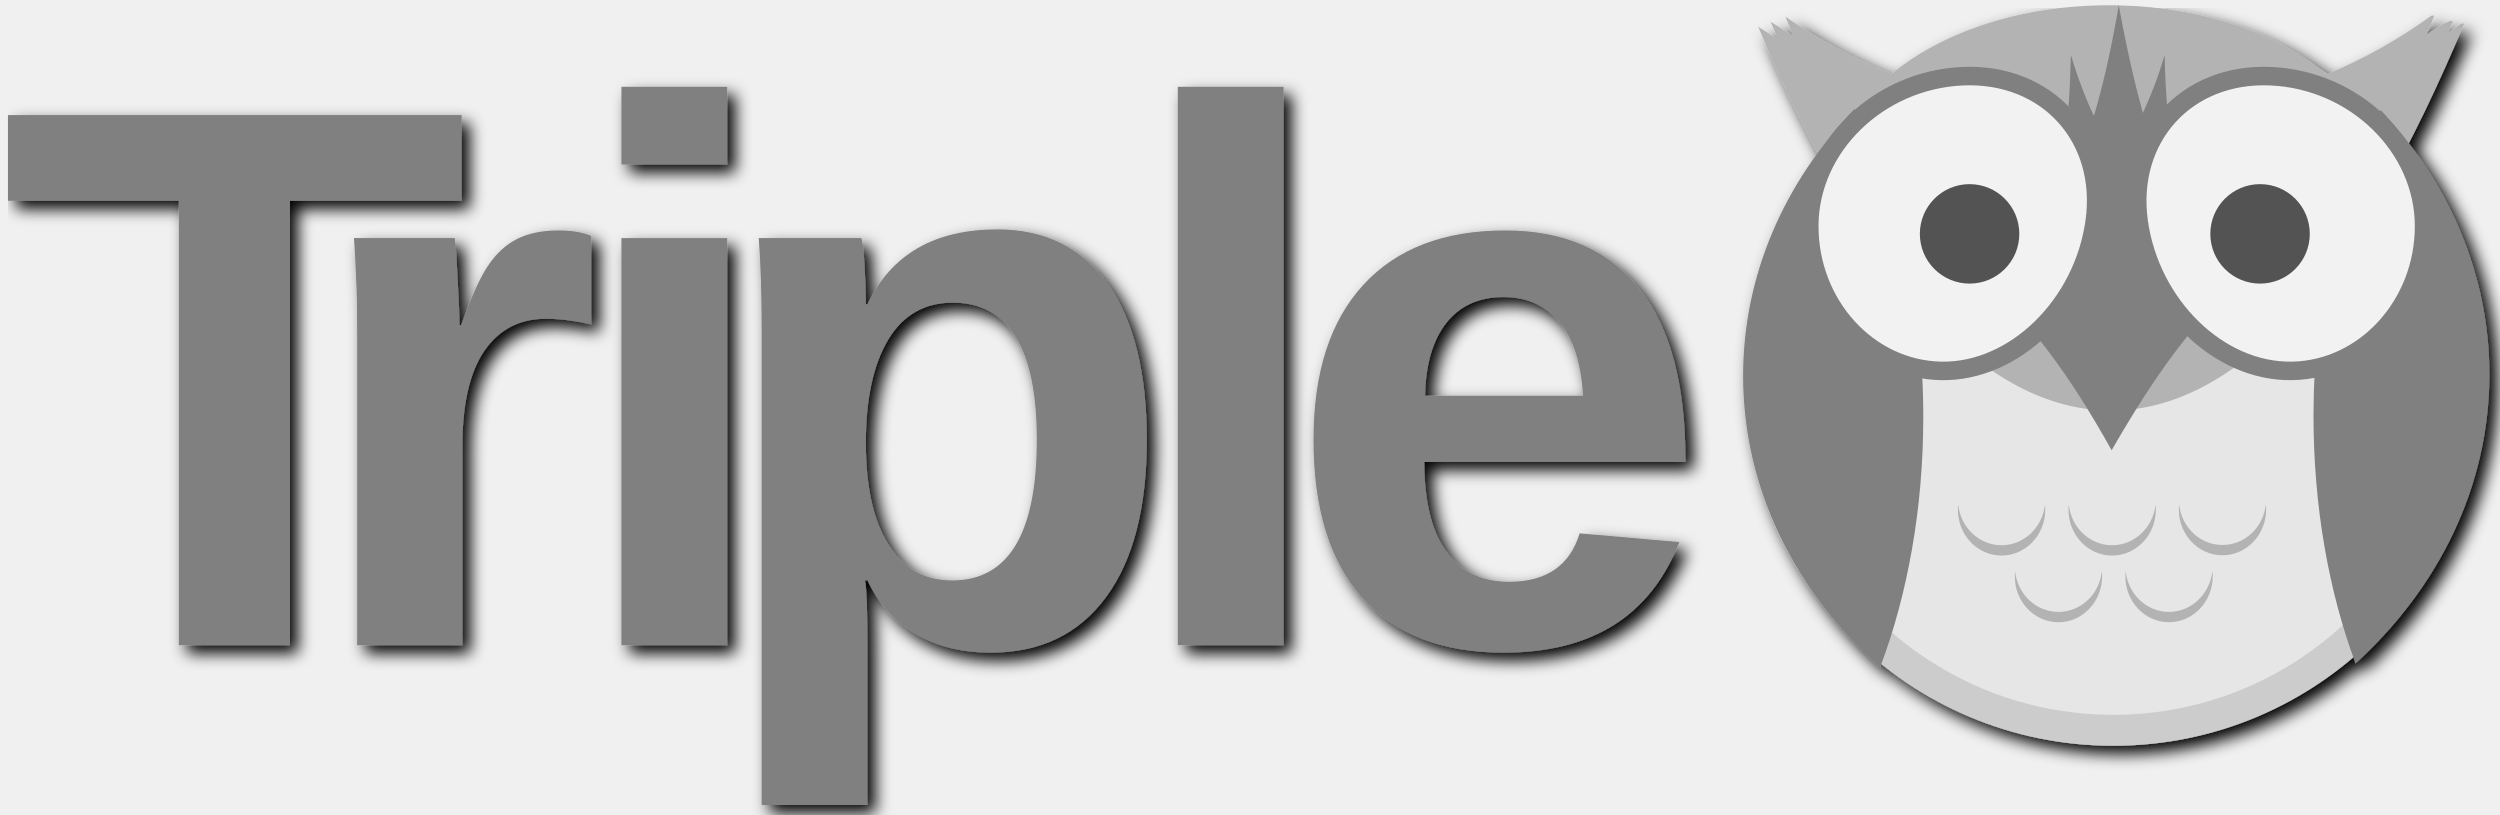
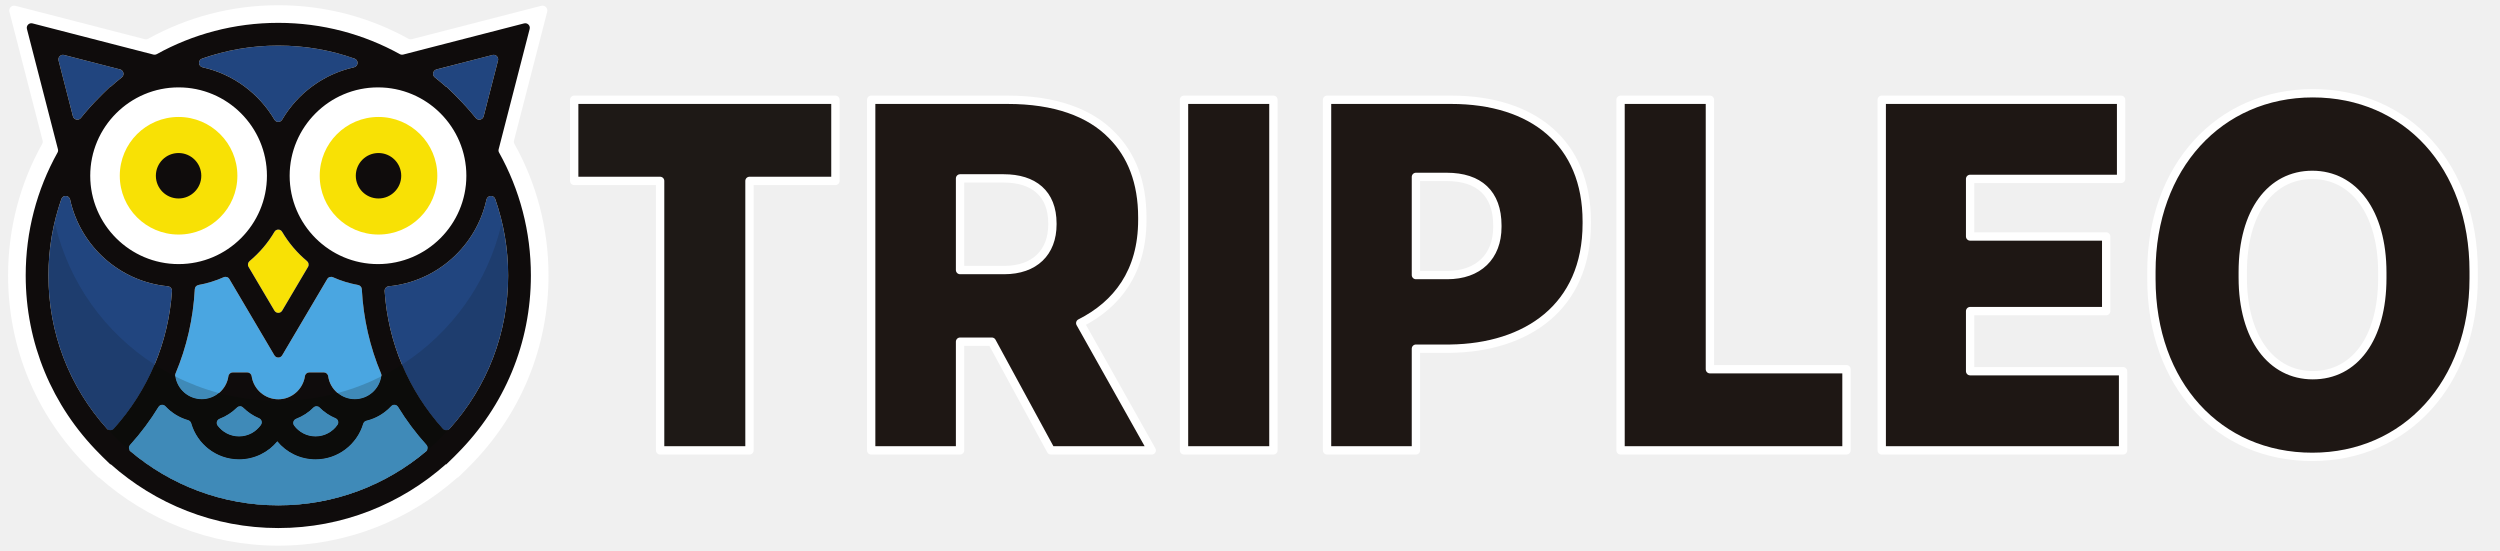
- <svg xmlns="http://www.w3.org/2000/svg" version="1.1" id="Layer_1" x="0px" y="0px" viewBox="0 0 945 308" style="enable-background:new 0 0 945 308;" xml:space="preserve">
-   <defs>
-     <style type="text/css">
- 			.filtered{
- 				filter: url(#filter);
- 			}
- 			.st0{fill:#E6E6E6;}
- 			.st1{fill:#CCCCCC;}
- 			.st2{fill:#B3B3B3;}
- 			.st3{fill:#808080;}
- 			.st4{fill:#F2F2F2;}
- 			.st5{fill:none;stroke:#808080;stroke-width:7;stroke-miterlimit:10;}
- 			.st6{fill:#535353;}
- 		</style>
-     <filter id="filter">
-       <feGaussianBlur in="SourceAlpha" result="blurOut" stdDeviation="3" />
-       <feOffset in="blurOut" result="dropBlur" dx="3" dy="3" />
-       <feComposite operator="over" in="SourceGraphic" in2="dropBlur" result="final" />
-     </filter>
+ <svg xmlns="http://www.w3.org/2000/svg" id="svg2" version="1.1" viewBox="0 0 636 140" height="175" width="795">
+   <defs id="defs4">
+     <clipPath id="clip1">
+       <path id="path7" d="m 0,0 129,0 0,128.52 -129,0 z m 0,0" />
+     </clipPath>
+     <clipPath id="clip2">
+       <path id="path10" d="m 406,97 6.359,0 0,10 L 406,107 Z m 0,0" />
+     </clipPath>
+     <clipPath id="clip1-3">
+       <path d="m 0,0 129,0 0,128.52 -129,0 z m 0,0" id="path7-6" />
+     </clipPath>
+     <clipPath id="clip2-7">
+       <path d="m 406,97 6.359,0 0,10 L 406,107 Z m 0,0" id="path10-5" />
+     </clipPath>
+     <clipPath id="clip1-3-9">
+       <path d="m 0,0 129,0 0,128.52 -129,0 z m 0,0" id="path7-6-3" />
+     </clipPath>
  </defs>
-   <g id="Owl" class="filtered">
-     <path class="st0" d="M798.8,276c-73.9,0-134-60.1-134-134S724.9,8,798.8,8s134,60.1,134,134S872.7,276,798.8,276z" />
-     <path class="st1" d="M798.8,13.8C869.5,13.8,927,71.3,927,142s-57.5,128.2-128.2,128.2S670.6,212.7,670.6,142   S728.1,13.8,798.8,13.8 M798.8,2.2C721.6,2.2,659,64.8,659,142s62.5,139.9,139.8,139.9s139.8-62.6,139.8-139.8S876,2.2,798.8,2.2   L798.8,2.2z" />
-     <path class="st2" d="M814.9,192.7c0-0.7,0-1.3-0.1-2c-0.9,8.6-7.9,15.4-16.4,15.4s-15.5-6.7-16.4-15.4c-0.1,0.7-0.1,1.3-0.1,2   c0,9.6,7.4,17.3,16.5,17.3S814.9,202.2,814.9,192.7z" />
-     <path class="st2" d="M773.1,192.7c0-0.7,0-1.3-0.1-2c-0.9,8.6-7.9,15.4-16.4,15.4s-15.5-6.7-16.4-15.4c-0.1,0.7-0.1,1.3-0.1,2   c0,9.6,7.4,17.3,16.5,17.3S773.1,202.2,773.1,192.7z" />
-     <path class="st2" d="M840.1,206c-8.5,0-15.5-6.7-16.4-15.4c-0.1,0.7-0.1,1.3-0.1,2c0,9.6,7.4,17.3,16.5,17.3s16.5-7.8,16.5-17.3   c0-0.7,0-1.3-0.1-2C855.6,199.3,848.6,206,840.1,206z" />
-     <path class="st2" d="M778.1,231.3c-8.5,0-15.5-6.7-16.4-15.4c-0.1,0.7-0.1,1.3-0.1,2c0,9.6,7.4,17.3,16.5,17.3s16.5-7.8,16.5-17.3   c0-0.7,0-1.3-0.1-2C793.6,224.6,786.6,231.3,778.1,231.3z" />
-     <path class="st2" d="M819.9,231.3c-8.5,0-15.5-6.7-16.4-15.4c-0.1,0.7-0.1,1.3-0.1,2c0,9.6,7.4,17.3,16.5,17.3s16.5-7.8,16.5-17.3   c0-0.7,0-1.3-0.1-2C835.3,224.6,828.3,231.3,819.9,231.3z" />
-     <path class="st2" d="M901,71.6c10.6-18.2,20.8-39.7,30.5-62.7h-1.1c-1.7,1-3.4,2.5-5.1,3.6c0.7-1.6,1.4-3.6,2-4.6h-1.1   c-3,1-6,3.4-9,5.2c1-2.3,1.9-4.2,2.9-7.2h-1c-12.4,9-25.7,16.4-39.6,22.2C860.4,12.1,830.6,2,797,2c-33.4,0-63,10.2-82.1,26   c-14.1-5.9-27.5-13.1-40-21.7c1,2.4,1.9,4.8,2.9,7.2c-2.9-1.7-5.7-3.5-8.5-5.3c0.9,2.2,1.9,4.4,2.8,6.6c-2.5-1.5-5-3.1-7.5-4.7   c9,21.7,18.4,41.1,28.2,58.3c0,0.4,0,0.8,0,1.2c0,21.3,15.3,40.3,39.2,52.7c21,21.5,43.2,32.9,66.1,32.9   c23.7,0,46.5-12.5,68.1-35.4C886.7,107.9,900,90.7,901,71.6z" />
-     <path class="st3" d="M809.5,100.9v-40h5.9c0,0,0-0.3-0.1-0.6l6.4,0.9c0,0-0.2-1-0.1-1.7c-1.9-9.9-2.9-21.4-3.4-38.8v0.1   c-2.4,8.5-5.3,15.6-8.2,21.9c-3.1-11.3-6-23.7-9.1-40.7l0,0c-3.1,18-6.1,30.6-9.4,41.8c-3.1-6.5-6-14-8.7-23l0,0   c-0.5,17.4-1.3,28.9-3.4,38.9c0.1,0.7-0.1,1.9-0.1,1.9l7-1.1c0,0.4,0,0.7-0.1,0.7h2.8v40h-41.3c0.2,3,0.5,2.6,0.7,3.8   c18.9,16.3,33.6,36.2,49.8,65.2l0,0c16.1-28,30.8-48.6,49.4-64.9c0.2-1.3,0.6-1.1,0.8-4.1h-39L809.5,100.9L809.5,100.9z" />
-     <path class="st3" d="M658.9,142.1c0,42.8,19.7,81.6,51.8,110.1c10.3-27.3,16.3-59.8,16.3-94.6c0-44.6-9.8-85.3-26-116.4   C674.7,68.7,658.9,103.8,658.9,142.1z" />
-     <path class="st3" d="M899.9,41.6c-15.8,31-25.4,71.3-25.4,115.5c0,34.4,5.8,66.6,15.9,93.7c31.3-28.5,50.6-66.9,50.6-109.3   C941,103.7,925.6,68.9,899.9,41.6z" />
-     <path class="st4" d="M740.9,30.8c-31.9,1.4-57.9,26.7-58,56.5c-0.1,29.8,22.2,54.4,49.9,54.9c27.6,0.5,53.6-24.7,58-56.5   C795.2,54,772.9,29.4,740.9,30.8z" />
-     <path class="st4" d="M857.3,30.8c-31.9-1.4-54.2,23.2-49.9,54.9c4.4,31.7,30.3,57,58,56.5c27.6-0.5,50-25.1,49.9-54.9   C915.2,57.5,889.2,32.2,857.3,30.8z" />
-     <path class="st5" d="M741.9,28.8c-31.9,1.4-57.9,26.7-58,56.5c-0.1,29.8,22.2,54.4,49.9,54.9c27.6,0.5,53.6-24.7,58-56.5   C796.2,52,773.9,27.4,741.9,28.8z" />
-     <path class="st5" d="M858.3,28.8c-31.9-1.4-54.2,23.2-49.9,54.9c4.4,31.7,30.3,57,58,56.5c27.6-0.5,50-25.1,49.9-54.9   C916.2,55.5,890.2,30.2,858.3,28.8z" />
-     <circle class="st6" cx="744.5" cy="88.4" r="18.8" />
-     <circle class="st6" cx="854.3" cy="88.4" r="18.8" />
-     <path class="st3" d="M109.6,75.9v168h-42v-168H3V43.5h171.5v32.4H109.6z" />
-     <path class="st3" d="M135,243.9V126.1c0-8.4-0.1-15.5-0.4-21.1c-0.2-5.6-0.5-10.6-0.8-15h38.1c0.3,1.7,0.7,6.9,1.1,15.6   c0.5,8.7,0.7,14.4,0.7,17.3h0.6c3.9-10.8,7.3-18.4,10.4-22.8c3-4.4,6.6-7.7,10.8-9.8s9.4-3.2,15.6-3.2c5.1,0,9.2,0.7,12.4,2.1v33.4   c-6.4-1.4-12.1-2.1-17.1-2.1c-10,0-17.7,4-23.3,12.1c-5.5,8.1-8.3,20-8.3,35.8v75.5H135z" />
-     <path class="st3" d="M234.9,62.2V32.8h40v29.4H234.9z M234.9,243.9V90h40v153.9H234.9z" />
-     <path class="st3" d="M433.5,166.2c0,25.7-5.1,45.5-15.4,59.5s-24.8,21-43.6,21c-10.8,0-20.2-2.3-28.2-7s-14.2-11.4-18.4-20.3H327   c0.6,2.8,0.9,11.5,0.9,25.9v59h-40V125.4c0-14.5-0.4-26.3-1.1-35.4h38.8c0.5,1.7,0.9,5.1,1.2,10.1c0.3,5,0.5,10,0.5,14.9h0.6   c9-18.9,25.4-28.3,49.2-28.3c17.9,0,31.8,6.9,41.7,20.7C428.6,121.2,433.5,140.8,433.5,166.2z M391.9,166.2   c0-34.5-10.6-51.8-31.7-51.8c-10.6,0-18.8,4.6-24.4,13.9c-5.6,9.3-8.5,22.3-8.5,39c0,16.6,2.8,29.4,8.5,38.5   c5.6,9.1,13.7,13.6,24.1,13.6C381.2,219.4,391.9,201.7,391.9,166.2z" />
-     <path class="st3" d="M445.2,243.9V32.8h40v211.1H445.2z" />
-     <path class="st3" d="M568.4,246.7c-23.1,0-40.9-6.8-53.3-20.6c-12.4-13.7-18.6-33.7-18.6-59.9c0-25.4,6.3-44.9,18.9-58.6   C528,93.9,545.9,87.1,569,87.1c22.1,0,39,7.3,50.6,22c11.7,14.6,17.5,36.1,17.5,64.4v1.1h-98.7c0,15,2.8,26.3,8.3,33.9   s13.4,11.4,23.7,11.4c14.1,0,23-6.1,26.7-18.3l37.7,3.3C623.9,232.8,601.8,246.7,568.4,246.7z M568.4,112.3   c-9.4,0-16.6,3.3-21.7,9.8c-5.1,6.5-7.8,15.7-8,27.5h59.7c-0.8-12.4-3.7-21.7-9-27.9C584.2,115.4,577.2,112.3,568.4,112.3z" />
+   <g id="g37-0-1" clip-path="url(#clip1-3-9)" style="clip-rule:nonzero;fill:#ffffff" transform="matrix(1.069762,0,0,1.069762,2.05492,1.330199)">
+     <path id="path39-6-9" d="m 24.449,13.859 c 0.738,-0.59 0.473,-1.77 -0.441,-2.012 l -14.25,-3.676 C 8.914,7.953 8.137,8.738 8.359,9.582 l 3.652,14.172 c 0.23,0.914 1.422,1.191 2.012,0.453 1.465,-1.828 3.039,-3.586 4.715,-5.262 l 0.152,-0.148 c 0.219,-0.219 0.426,-0.453 0.656,-0.672 l 2.012,-1.953 0.059,0.07 c 0.926,-0.82 1.859,-1.609 2.832,-2.383 M 37.211,68.238 C 37.246,67.602 36.762,67.07 36.137,67.012 23.883,65.82 13.895,56.77 11.305,44.969 11.051,43.824 9.469,43.707 9.074,44.816 6.914,50.977 5.781,57.52 5.781,64.262 c 0,14.562 5.258,28.262 14.91,39 0.461,0.508 1.273,0.508 1.734,0 C 31.188,93.508 36.332,81.309 37.211,68.238 M 61.371,38.898 c 0,-12.391 -10.082,-22.484 -22.473,-22.484 -12.391,0 -22.484,10.094 -22.484,22.484 0,12.391 10.094,22.473 22.484,22.473 12.391,0 22.473,-10.082 22.473,-22.473 m -1.492,63.406 c 0.426,-0.613 0.207,-1.457 -0.484,-1.746 -1.527,-0.637 -2.902,-1.574 -4.07,-2.73 -0.438,-0.449 -1.156,-0.438 -1.594,0 -1.25,1.25 -2.754,2.219 -4.43,2.867 -0.715,0.277 -0.969,1.156 -0.52,1.77 1.25,1.688 3.25,2.773 5.492,2.773 2.324,0 4.367,-1.168 5.605,-2.934 M 71.832,62.074 c 0.289,-0.496 0.16,-1.121 -0.277,-1.48 -2.508,-2.09 -4.648,-4.609 -6.312,-7.43 -0.438,-0.766 -1.523,-0.766 -1.965,0 -1.664,2.832 -3.812,5.34 -6.312,7.43 -0.438,0.359 -0.566,0.984 -0.277,1.48 l 6.578,11.133 c 0.453,0.762 1.539,0.762 1.988,0 l 6.578,-11.133 m 7.512,40.23 c 0.43,-0.613 0.199,-1.457 -0.484,-1.746 -1.535,-0.637 -2.914,-1.574 -4.07,-2.73 -0.438,-0.449 -1.152,-0.438 -1.605,0 -1.234,1.25 -2.738,2.219 -4.414,2.867 -0.719,0.277 -0.984,1.156 -0.523,1.77 1.25,1.688 3.238,2.773 5.492,2.773 2.312,0 4.371,-1.168 5.605,-2.934 M 83.496,11.316 C 84.652,11.062 84.754,9.48 83.645,9.098 77.578,6.945 71.059,5.781 64.262,5.781 c -6.797,0 -13.316,1.164 -19.387,3.316 -1.109,0.383 -1.008,1.965 0.148,2.219 7.758,1.723 14.336,6.648 18.254,13.316 0.441,0.754 1.527,0.754 1.965,0 3.918,-6.668 10.496,-11.594 18.254,-13.316 M 90.5,89.809 C 90.523,89.609 90.488,89.402 90.406,89.219 87.566,82.477 85.91,75.242 85.508,67.762 85.484,67.219 85.09,66.793 84.559,66.688 82.328,66.281 80.188,65.625 78.176,64.723 77.633,64.48 77.012,64.664 76.711,65.184 L 65.254,84.582 c -0.449,0.762 -1.535,0.762 -1.988,0 L 51.809,65.172 C 51.512,64.664 50.887,64.48 50.344,64.723 48.332,65.625 46.191,66.281 43.961,66.688 c -0.531,0.105 -0.926,0.531 -0.945,1.074 -0.406,7.48 -2.059,14.715 -4.902,21.457 -0.082,0.184 -0.117,0.391 -0.094,0.59 0.441,3.352 3.305,5.953 6.773,5.953 3.445,0 6.301,-2.555 6.773,-5.863 0.082,-0.566 0.566,-0.98 1.133,-0.98 l 3.652,0 c 0.578,0 1.055,0.414 1.133,0.98 0.488,3.309 3.344,5.863 6.777,5.863 3.434,0 6.285,-2.555 6.773,-5.863 0.078,-0.566 0.555,-0.98 1.133,-0.98 l 3.652,0 c 0.566,0 1.051,0.414 1.133,0.98 0.473,3.309 3.328,5.863 6.762,5.863 3.48,0 6.348,-2.602 6.785,-5.953 m 11.387,19.164 c 0.496,-0.418 0.531,-1.168 0.094,-1.652 -2.719,-3.008 -5.121,-6.23 -7.203,-9.629 -0.406,-0.66 -1.305,-0.754 -1.836,-0.188 -1.656,1.781 -3.816,3.09 -6.266,3.676 -0.418,0.094 -0.73,0.406 -0.855,0.812 -1.551,5.211 -6.383,9.027 -12.082,9.027 -3.918,0 -7.422,-1.793 -9.73,-4.602 -2.312,2.809 -5.816,4.602 -9.734,4.602 -5.758,0 -10.613,-3.887 -12.125,-9.156 -0.117,-0.406 -0.418,-0.707 -0.812,-0.82 -2.23,-0.637 -4.207,-1.871 -5.754,-3.527 -0.535,-0.578 -1.434,-0.484 -1.84,0.176 -2.082,3.398 -4.484,6.621 -7.203,9.629 -0.438,0.484 -0.402,1.234 0.094,1.652 10.172,8.59 23.305,13.766 37.629,13.766 14.32,0 27.453,-5.176 37.625,-13.766 m 10.219,-70.074 c 0,-12.391 -10.09,-22.484 -22.484,-22.484 -12.391,0 -22.473,10.094 -22.473,22.484 0,12.391 10.082,22.473 22.473,22.473 12.395,0 22.484,-10.082 22.484,-22.473 m 8.055,-29.316 c 0.223,-0.844 -0.555,-1.629 -1.395,-1.41 l -14.254,3.676 c -0.914,0.242 -1.18,1.422 -0.441,2.012 0.973,0.773 1.906,1.562 2.832,2.383 l 0.059,-0.07 2.012,1.953 c 0.23,0.219 0.438,0.453 0.66,0.672 l 0.148,0.148 c 1.676,1.688 3.25,3.445 4.715,5.262 0.594,0.738 1.781,0.461 2.012,-0.453 l 3.652,-14.172 m 2.578,54.68 c 0,-6.742 -1.133,-13.285 -3.293,-19.445 -0.391,-1.109 -1.977,-0.992 -2.23,0.152 -2.59,11.801 -12.578,20.852 -24.828,22.043 -0.625,0.059 -1.113,0.59 -1.078,1.227 0.879,13.07 6.023,25.27 14.785,35.023 0.461,0.508 1.273,0.508 1.734,0 9.652,-10.738 14.91,-24.437 14.91,-39 m 4.059,-64.125 c 0.855,-0.219 1.629,0.559 1.41,1.414 l -7.895,30.621 c -0.07,0.277 -0.035,0.578 0.117,0.832 5.27,9.441 8.09,20.113 8.09,31.258 0,17.141 -6.648,33.176 -18.727,45.301 l -0.16,0.16 c -0.223,0.234 -0.43,0.453 -0.66,0.672 l -2.012,1.953 -0.059,-0.07 c -11.363,10.094 -26.297,16.242 -42.641,16.242 -16.348,0 -31.281,-6.148 -42.645,-16.242 l -0.059,0.07 -2.012,-1.953 c -0.23,-0.219 -0.438,-0.449 -0.656,-0.672 l -0.152,-0.148 C 6.648,97.438 0,81.402 0,64.262 0,53.117 2.82,42.445 8.094,33.004 8.242,32.75 8.277,32.449 8.207,32.172 L 0.312,1.551 C 0.094,0.695 0.867,-0.082 1.723,0.137 l 30.77,7.934 c 0.281,0.066 0.582,0.031 0.836,-0.105 C 42.504,2.891 53.047,0 64.262,0 75.473,0 86.016,2.891 95.195,7.965 95.449,8.102 95.75,8.137 96.027,8.07 L 126.797,0.137" style="fill:#ffffff;fill-opacity:1;fill-rule:nonzero;stroke:none" />
  </g>
+   <path id="path13-3" d="m 69.815,58.977 c 0.441,-0.766 1.527,-0.766 1.965,0 1.664,2.82 3.805,5.34 6.312,7.43 0.438,0.359 0.566,0.984 0.277,1.48 l -6.578,11.133 c -0.449,0.762 -1.535,0.762 -1.988,0 l -6.578,-11.133 c -0.289,-0.496 -0.16,-1.121 0.277,-1.48 2.5,-2.09 4.648,-4.598 6.312,-7.43" style="fill:#f8e105;fill-opacity:1;fill-rule:nonzero;stroke:none" />
+   <path id="path15-5" d="m 69.815,30.446 c -3.918,-6.668 -10.496,-11.594 -18.254,-13.316 -1.156,-0.254 -1.258,-1.836 -0.148,-2.219 6.07,-2.152 12.59,-3.316 19.387,-3.316 6.797,0 13.316,1.164 19.383,3.316 1.109,0.383 1.008,1.965 -0.148,2.219 -7.758,1.723 -14.336,6.648 -18.254,13.316 -0.438,0.754 -1.523,0.754 -1.965,0" style="fill:#21457f;fill-opacity:1;fill-rule:nonzero;stroke:none" />
+   <path id="path17-6" d="m 30.546,17.661 c 0.914,0.242 1.18,1.422 0.441,2.012 -0.973,0.773 -1.906,1.562 -2.832,2.383 l -0.059,-0.07 -2.012,1.953 c -0.23,0.219 -0.438,0.453 -0.656,0.672 l -0.152,0.148 c -1.676,1.676 -3.25,3.434 -4.715,5.262 -0.59,0.738 -1.781,0.461 -2.012,-0.453 l -3.652,-14.172 c -0.223,-0.844 0.555,-1.629 1.398,-1.41 l 14.25,3.676" style="fill:#21457f;fill-opacity:1;fill-rule:nonzero;stroke:none" />
+   <path id="path19-2" d="m 125.303,13.985 c 0.84,-0.219 1.617,0.566 1.395,1.41 l -3.652,14.172 c -0.23,0.914 -1.418,1.191 -2.012,0.453 -1.465,-1.816 -3.039,-3.574 -4.715,-5.262 l -0.148,-0.148 c -0.223,-0.219 -0.43,-0.453 -0.66,-0.672 l -2.012,-1.953 -0.059,0.07 c -0.926,-0.82 -1.859,-1.609 -2.832,-2.383 -0.738,-0.59 -0.473,-1.77 0.441,-2.012 l 14.254,-3.676" style="fill:#21457f;fill-opacity:1;fill-rule:nonzero;stroke:none" />
+   <path id="path21-9" d="m 96.159,22.227 c 12.395,0 22.484,10.094 22.484,22.484 0,12.391 -10.09,22.473 -22.484,22.473 -12.391,0 -22.473,-10.082 -22.473,-22.473 0,-12.391 10.082,-22.484 22.473,-22.484" style="fill:#ffffff;fill-opacity:1;fill-rule:nonzero;stroke:none" />
+   <path id="path23-1" d="m 45.436,22.227 c 12.391,0 22.473,10.094 22.473,22.484 0,12.391 -10.082,22.473 -22.473,22.473 -12.391,0 -22.484,-10.082 -22.484,-22.473 0,-12.391 10.094,-22.484 22.484,-22.484" style="fill:#ffffff;fill-opacity:1;fill-rule:nonzero;stroke:none" />
+   <path id="path25-2" d="m 42.675,72.825 c 0.625,0.059 1.109,0.59 1.074,1.227 -0.879,13.07 -6.023,25.27 -14.785,35.023 -0.461,0.508 -1.273,0.508 -1.734,0 C 17.577,98.337 12.319,84.637 12.319,70.075 c 0,-6.742 1.133,-13.285 3.293,-19.445 0.395,-1.109 1.977,-0.992 2.23,0.152 2.59,11.801 12.578,20.852 24.832,22.043" style="fill:#21457f;fill-opacity:1;fill-rule:nonzero;stroke:none" />
+   <path id="path27-7" d="m 61.862,103.641 c 1.168,1.156 2.543,2.094 4.07,2.73 0.691,0.289 0.91,1.133 0.484,1.746 -1.238,1.766 -3.281,2.934 -5.605,2.934 -2.242,0 -4.242,-1.086 -5.492,-2.773 -0.449,-0.613 -0.195,-1.492 0.52,-1.77 1.676,-0.648 3.18,-1.617 4.43,-2.867 0.438,-0.438 1.156,-0.449 1.594,0" style="fill:#4aa6e1;fill-opacity:1;fill-rule:nonzero;stroke:none" />
+   <path id="path29-0" d="m 79.721,103.641 c 0.453,-0.438 1.168,-0.449 1.605,0 1.156,1.156 2.535,2.094 4.07,2.73 0.684,0.289 0.914,1.133 0.484,1.746 -1.234,1.766 -3.293,2.934 -5.605,2.934 -2.254,0 -4.242,-1.086 -5.492,-2.773 -0.461,-0.613 -0.195,-1.492 0.523,-1.77 1.676,-0.648 3.18,-1.617 4.414,-2.867" style="fill:#4aa6e1;fill-opacity:1;fill-rule:nonzero;stroke:none" />
+   <path id="path31-9" d="m 97.038,95.622 c -0.438,3.352 -3.305,5.953 -6.785,5.953 -3.434,0 -6.289,-2.555 -6.762,-5.863 -0.082,-0.566 -0.566,-0.98 -1.133,-0.98 l -3.652,0 c -0.578,0 -1.055,0.414 -1.133,0.98 -0.488,3.309 -3.34,5.863 -6.773,5.863 -3.434,0 -6.289,-2.555 -6.777,-5.863 -0.078,-0.566 -0.555,-0.98 -1.133,-0.98 l -3.652,0 c -0.566,0 -1.051,0.414 -1.133,0.98 -0.473,3.309 -3.328,5.863 -6.773,5.863 -3.469,0 -6.332,-2.602 -6.773,-5.953 -0.023,-0.199 0.012,-0.406 0.094,-0.59 2.844,-6.742 4.496,-13.977 4.902,-21.457 0.02,-0.543 0.414,-0.969 0.945,-1.074 2.23,-0.406 4.371,-1.062 6.383,-1.965 0.543,-0.242 1.168,-0.059 1.465,0.449 l 11.457,19.41 c 0.453,0.762 1.539,0.762 1.988,0 l 11.457,-19.398 c 0.301,-0.52 0.922,-0.703 1.465,-0.461 2.012,0.902 4.152,1.559 6.383,1.965 0.531,0.105 0.926,0.531 0.949,1.074 0.402,7.48 2.059,14.715 4.898,21.457 0.082,0.184 0.117,0.391 0.094,0.59" style="fill:#4aa6e1;fill-opacity:1;fill-rule:nonzero;stroke:none" />
+   <path id="path33-3" d="m 42.12,103.329 c 1.547,1.656 3.523,2.891 5.754,3.527 0.395,0.113 0.695,0.414 0.812,0.82 1.512,5.27 6.367,9.156 12.125,9.156 3.918,0 7.422,-1.793 9.734,-4.602 2.309,2.809 5.813,4.602 9.73,4.602 5.699,0 10.531,-3.816 12.082,-9.027 0.125,-0.406 0.438,-0.719 0.855,-0.812 2.449,-0.586 4.609,-1.895 6.266,-3.676 0.531,-0.566 1.43,-0.473 1.836,0.188 2.082,3.398 4.484,6.621 7.203,9.629 0.438,0.484 0.402,1.234 -0.094,1.652 -10.172,8.59 -23.305,13.766 -37.625,13.766 -14.324,0 -27.457,-5.176 -37.629,-13.766 -0.496,-0.418 -0.531,-1.168 -0.094,-1.652 2.719,-3.008 5.121,-6.23 7.203,-9.629 0.406,-0.66 1.305,-0.754 1.84,-0.176" style="fill:#4aa6e1;fill-opacity:1;fill-rule:nonzero;stroke:none" />
+   <path id="path35-6" d="M 112.632,109.075 C 103.87,99.321 98.725,87.122 97.846,74.051 c -0.035,-0.637 0.453,-1.168 1.078,-1.227 12.25,-1.191 22.238,-10.242 24.828,-22.043 0.254,-1.145 1.84,-1.262 2.23,-0.152 2.16,6.16 3.293,12.703 3.293,19.445 0,14.562 -5.258,28.262 -14.91,39 -0.461,0.508 -1.273,0.508 -1.734,0" style="fill:#21457f;fill-opacity:1;fill-rule:nonzero;stroke:none" />
+   <g id="g37-0" clip-path="url(#clip1-3)" style="clip-rule:nonzero" transform="translate(6.537803,5.813091)">
+     <path id="path39-6" d="m 24.449,13.859 c 0.738,-0.59 0.473,-1.77 -0.441,-2.012 l -14.25,-3.676 C 8.914,7.953 8.137,8.738 8.359,9.582 l 3.652,14.172 c 0.23,0.914 1.422,1.191 2.012,0.453 1.465,-1.828 3.039,-3.586 4.715,-5.262 l 0.152,-0.148 c 0.219,-0.219 0.426,-0.453 0.656,-0.672 l 2.012,-1.953 0.059,0.07 c 0.926,-0.82 1.859,-1.609 2.832,-2.383 M 37.211,68.238 C 37.246,67.602 36.762,67.07 36.137,67.012 23.883,65.82 13.895,56.77 11.305,44.969 11.051,43.824 9.469,43.707 9.074,44.816 6.914,50.977 5.781,57.52 5.781,64.262 c 0,14.562 5.258,28.262 14.91,39 0.461,0.508 1.273,0.508 1.734,0 C 31.188,93.508 36.332,81.309 37.211,68.238 M 61.371,38.898 c 0,-12.391 -10.082,-22.484 -22.473,-22.484 -12.391,0 -22.484,10.094 -22.484,22.484 0,12.391 10.094,22.473 22.484,22.473 12.391,0 22.473,-10.082 22.473,-22.473 m -1.492,63.406 c 0.426,-0.613 0.207,-1.457 -0.484,-1.746 -1.527,-0.637 -2.902,-1.574 -4.07,-2.73 -0.438,-0.449 -1.156,-0.438 -1.594,0 -1.25,1.25 -2.754,2.219 -4.43,2.867 -0.715,0.277 -0.969,1.156 -0.52,1.77 1.25,1.688 3.25,2.773 5.492,2.773 2.324,0 4.367,-1.168 5.605,-2.934 M 71.832,62.074 c 0.289,-0.496 0.16,-1.121 -0.277,-1.48 -2.508,-2.09 -4.648,-4.609 -6.312,-7.43 -0.438,-0.766 -1.523,-0.766 -1.965,0 -1.664,2.832 -3.812,5.34 -6.312,7.43 -0.438,0.359 -0.566,0.984 -0.277,1.48 l 6.578,11.133 c 0.453,0.762 1.539,0.762 1.988,0 l 6.578,-11.133 m 7.512,40.23 c 0.43,-0.613 0.199,-1.457 -0.484,-1.746 -1.535,-0.637 -2.914,-1.574 -4.07,-2.73 -0.438,-0.449 -1.152,-0.438 -1.605,0 -1.234,1.25 -2.738,2.219 -4.414,2.867 -0.719,0.277 -0.984,1.156 -0.523,1.77 1.25,1.688 3.238,2.773 5.492,2.773 2.312,0 4.371,-1.168 5.605,-2.934 M 83.496,11.316 C 84.652,11.062 84.754,9.48 83.645,9.098 77.578,6.945 71.059,5.781 64.262,5.781 c -6.797,0 -13.316,1.164 -19.387,3.316 -1.109,0.383 -1.008,1.965 0.148,2.219 7.758,1.723 14.336,6.648 18.254,13.316 0.441,0.754 1.527,0.754 1.965,0 3.918,-6.668 10.496,-11.594 18.254,-13.316 M 90.5,89.809 C 90.523,89.609 90.488,89.402 90.406,89.219 87.566,82.477 85.91,75.242 85.508,67.762 85.484,67.219 85.09,66.793 84.559,66.688 82.328,66.281 80.188,65.625 78.176,64.723 77.633,64.48 77.012,64.664 76.711,65.184 L 65.254,84.582 c -0.449,0.762 -1.535,0.762 -1.988,0 L 51.809,65.172 C 51.512,64.664 50.887,64.48 50.344,64.723 48.332,65.625 46.191,66.281 43.961,66.688 c -0.531,0.105 -0.926,0.531 -0.945,1.074 -0.406,7.48 -2.059,14.715 -4.902,21.457 -0.082,0.184 -0.117,0.391 -0.094,0.59 0.441,3.352 3.305,5.953 6.773,5.953 3.445,0 6.301,-2.555 6.773,-5.863 0.082,-0.566 0.566,-0.98 1.133,-0.98 l 3.652,0 c 0.578,0 1.055,0.414 1.133,0.98 0.488,3.309 3.344,5.863 6.777,5.863 3.434,0 6.285,-2.555 6.773,-5.863 0.078,-0.566 0.555,-0.98 1.133,-0.98 l 3.652,0 c 0.566,0 1.051,0.414 1.133,0.98 0.473,3.309 3.328,5.863 6.762,5.863 3.48,0 6.348,-2.602 6.785,-5.953 m 11.387,19.164 c 0.496,-0.418 0.531,-1.168 0.094,-1.652 -2.719,-3.008 -5.121,-6.23 -7.203,-9.629 -0.406,-0.66 -1.305,-0.754 -1.836,-0.188 -1.656,1.781 -3.816,3.09 -6.266,3.676 -0.418,0.094 -0.73,0.406 -0.855,0.812 -1.551,5.211 -6.383,9.027 -12.082,9.027 -3.918,0 -7.422,-1.793 -9.73,-4.602 -2.312,2.809 -5.816,4.602 -9.734,4.602 -5.758,0 -10.613,-3.887 -12.125,-9.156 -0.117,-0.406 -0.418,-0.707 -0.812,-0.82 -2.23,-0.637 -4.207,-1.871 -5.754,-3.527 -0.535,-0.578 -1.434,-0.484 -1.84,0.176 -2.082,3.398 -4.484,6.621 -7.203,9.629 -0.438,0.484 -0.402,1.234 0.094,1.652 10.172,8.59 23.305,13.766 37.629,13.766 14.32,0 27.453,-5.176 37.625,-13.766 m 10.219,-70.074 c 0,-12.391 -10.09,-22.484 -22.484,-22.484 -12.391,0 -22.473,10.094 -22.473,22.484 0,12.391 10.082,22.473 22.473,22.473 12.395,0 22.484,-10.082 22.484,-22.473 m 8.055,-29.316 c 0.223,-0.844 -0.555,-1.629 -1.395,-1.41 l -14.254,3.676 c -0.914,0.242 -1.18,1.422 -0.441,2.012 0.973,0.773 1.906,1.562 2.832,2.383 l 0.059,-0.07 2.012,1.953 c 0.23,0.219 0.438,0.453 0.66,0.672 l 0.148,0.148 c 1.676,1.688 3.25,3.445 4.715,5.262 0.594,0.738 1.781,0.461 2.012,-0.453 l 3.652,-14.172 m 2.578,54.68 c 0,-6.742 -1.133,-13.285 -3.293,-19.445 -0.391,-1.109 -1.977,-0.992 -2.23,0.152 -2.59,11.801 -12.578,20.852 -24.828,22.043 -0.625,0.059 -1.113,0.59 -1.078,1.227 0.879,13.07 6.023,25.27 14.785,35.023 0.461,0.508 1.273,0.508 1.734,0 9.652,-10.738 14.91,-24.437 14.91,-39 m 4.059,-64.125 c 0.855,-0.219 1.629,0.559 1.41,1.414 l -7.895,30.621 c -0.07,0.277 -0.035,0.578 0.117,0.832 5.27,9.441 8.09,20.113 8.09,31.258 0,17.141 -6.648,33.176 -18.727,45.301 l -0.16,0.16 c -0.223,0.234 -0.43,0.453 -0.66,0.672 l -2.012,1.953 -0.059,-0.07 c -11.363,10.094 -26.297,16.242 -42.641,16.242 -16.348,0 -31.281,-6.148 -42.645,-16.242 l -0.059,0.07 -2.012,-1.953 c -0.23,-0.219 -0.438,-0.449 -0.656,-0.672 l -0.152,-0.148 C 6.648,97.438 0,81.402 0,64.262 0,53.117 2.82,42.445 8.094,33.004 8.242,32.75 8.277,32.449 8.207,32.172 L 0.312,1.551 C 0.094,0.695 0.867,-0.082 1.723,0.137 l 30.77,7.934 c 0.281,0.066 0.582,0.031 0.836,-0.105 C 42.504,2.891 53.047,0 64.262,0 75.473,0 86.016,2.891 95.195,7.965 95.449,8.102 95.75,8.137 96.027,8.07 L 126.797,0.137" style="fill:#0f0c0c;fill-opacity:1;fill-rule:nonzero;stroke:none" />
+   </g>
+   <path id="path41-2" d="m 81.327,103.641 c -0.012,-0.012 -0.023,-0.023 -0.035,-0.035 0.012,0.012 0.023,0.023 0.035,0.035 m -1.605,0 c 0.008,-0.004 0.012,-0.012 0.019,-0.016 -0.008,0.004 -0.012,0.012 -0.019,0.016 m -17.859,0 c -0.004,-0.004 -0.012,-0.008 -0.016,-0.016 0.004,0.008 0.012,0.012 0.016,0.016 m -1.594,0 c 0.012,-0.012 0.023,-0.023 0.035,-0.031 -0.012,0.008 -0.023,0.019 -0.035,0.031 m 1.57,-0.019 c 0,-0.004 -0.004,-0.004 -0.008,-0.008 0.004,0.004 0.008,0.004 0.008,0.008 m 17.914,-0.008 c 0.219,-0.199 0.5,-0.305 0.777,-0.305 -0.277,0 -0.559,0.105 -0.777,0.305 m -19.449,-0.008 c 0.215,-0.195 0.488,-0.297 0.762,-0.297 -0.273,0 -0.547,0.102 -0.762,0.297 m -20.023,-0.102 c 0.008,-0.012 0.016,-0.023 0.02,-0.031 -0.004,0.008 -0.012,0.019 -0.02,0.031 m 61.027,-0.016 c -0.004,-0.004 -0.008,-0.008 -0.008,-0.012 0,0.004 0.004,0.008 0.008,0.012 m -61.004,-0.019 c 0.223,-0.34 0.586,-0.52 0.957,-0.523 -0.371,0.004 -0.734,0.184 -0.957,0.523 m 1.816,-0.141 c -0.012,-0.008 -0.02,-0.019 -0.031,-0.027 0.012,0.008 0.02,0.019 0.031,0.027 m 57.359,-0.012 c 0.004,-0.004 0.008,-0.008 0.012,-0.012 -0.004,0.004 -0.008,0.008 -0.012,0.012 m -38.402,-0.008 c -0.004,0 -0.004,0 -0.008,0 0.004,0 0.004,0 0.008,0 m 19.461,0 c 0,0 0,0 -0.004,0 0.004,0 0.004,0 0.004,0 m 18.961,-0.016 c 0.234,-0.234 0.531,-0.348 0.824,-0.348 -0.293,0 -0.59,0.113 -0.824,0.348 m -58.234,-0.348 c 0,0 0,0 -0.004,0 0.004,0 0.004,0 0.004,0 m 59.066,0 c 0,0 -0.004,0 -0.004,0 0,0 0.004,0 0.004,0" style="fill:#cccac7;fill-opacity:1;fill-rule:nonzero;stroke:none" />
+   <path id="path43-6" d="m 28.096,109.458 c -0.219,0 -0.438,-0.062 -0.629,-0.184 C 18.143,98.934 12.464,85.243 12.464,70.219 c 0,-4.574 0.547,-9.02 1.543,-13.293 3.492,14.988 12.758,27.754 25.328,35.828 -2.492,5.922 -5.977,11.43 -10.371,16.32 -0.23,0.254 -0.551,0.383 -0.867,0.383" style="fill:#1e3d6e;fill-opacity:1;fill-rule:nonzero;stroke:none" />
+   <path id="path45-1" d="m 60.811,111.051 c -2.242,0 -4.242,-1.086 -5.492,-2.773 -0.152,-0.207 -0.227,-0.449 -0.227,-0.684 0.004,-0.457 0.273,-0.902 0.746,-1.086 1.676,-0.648 3.18,-1.617 4.43,-2.867 0.012,-0.012 0.023,-0.023 0.035,-0.031 0,-0.004 0,-0.004 0,-0.004 0.215,-0.195 0.488,-0.297 0.762,-0.297 0.004,0 0.004,0 0.004,0 0.004,0 0.004,0 0.008,0 0.273,0 0.543,0.102 0.754,0.305 0.004,0.004 0.008,0.004 0.008,0.008 0.004,0 0.004,0.004 0.008,0.004 0.004,0.008 0.012,0.012 0.016,0.016 1.168,1.156 2.543,2.094 4.07,2.73 0.449,0.188 0.703,0.613 0.703,1.055 0,0.234 -0.07,0.477 -0.219,0.691 -1.238,1.766 -3.281,2.934 -5.605,2.934" style="fill:#3f8ab8;fill-opacity:1;fill-rule:nonzero;stroke:none" />
+   <path id="path47-8" d="m 80.276,111.051 c -2.254,0 -4.242,-1.086 -5.492,-2.773 -0.156,-0.207 -0.227,-0.449 -0.227,-0.684 0,-0.457 0.273,-0.902 0.75,-1.086 1.676,-0.648 3.18,-1.617 4.414,-2.867 0.008,-0.004 0.012,-0.012 0.019,-0.016 0.004,-0.004 0.008,-0.008 0.012,-0.012 0.219,-0.199 0.5,-0.305 0.777,-0.305 0.004,0 0.004,0 0.004,0 0.004,0 0.004,0 0.004,0 0.273,0 0.539,0.098 0.754,0.297 0.012,0.012 0.023,0.023 0.035,0.035 1.156,1.156 2.535,2.094 4.07,2.73 0.449,0.188 0.699,0.617 0.703,1.062 0,0.234 -0.07,0.473 -0.219,0.684 -1.234,1.766 -3.293,2.934 -5.605,2.934" style="fill:#3f8ab8;fill-opacity:1;fill-rule:nonzero;stroke:none" />
+   <path id="path49-7" d="m 90.253,101.575 c -1.656,0 -3.176,-0.594 -4.359,-1.582 3.883,-1.035 7.609,-2.469 11.125,-4.242 -0.496,3.289 -3.332,5.824 -6.766,5.824 m -38.922,0 c -3.422,0 -6.258,-2.535 -6.754,-5.824 3.516,1.773 7.242,3.203 11.125,4.242 -1.188,0.988 -2.711,1.582 -4.371,1.582" style="fill:#3f8ab8;fill-opacity:1;fill-rule:nonzero;stroke:none" />
+   <path id="path51-9" d="m 70.8,128.551 c -14.324,0 -27.457,-5.176 -37.629,-13.766 -0.266,-0.223 -0.398,-0.543 -0.398,-0.863 0,-0.281 0.102,-0.562 0.305,-0.789 2.719,-3.008 5.121,-6.23 7.203,-9.629 0.008,-0.012 0.016,-0.023 0.02,-0.031 0,-0.004 0.004,-0.004 0.004,-0.004 0.223,-0.34 0.586,-0.52 0.957,-0.523 0.004,0 0.004,0 0.004,0 0.297,0.004 0.594,0.117 0.824,0.355 0.012,0.008 0.02,0.019 0.031,0.027 1.547,1.656 3.523,2.891 5.754,3.527 0.395,0.113 0.695,0.414 0.812,0.82 1.512,5.27 6.367,9.156 12.125,9.156 3.918,0 7.422,-1.793 9.734,-4.602 2.309,2.809 5.812,4.602 9.73,4.602 5.699,0 10.531,-3.816 12.082,-9.027 0.125,-0.406 0.438,-0.719 0.855,-0.812 2.449,-0.586 4.609,-1.895 6.266,-3.676 0.004,-0.004 0.008,-0.008 0.012,-0.012 0.004,-0.004 0.004,-0.008 0.008,-0.012 0.234,-0.234 0.531,-0.348 0.824,-0.348 0,0 0.004,0 0.004,0 0,0 0.004,0 0.004,0 0.375,0 0.742,0.184 0.969,0.531 0,0.004 0.004,0.008 0.008,0.012 0.004,0.004 0.004,0.012 0.008,0.016 2.082,3.398 4.484,6.621 7.203,9.629 0.203,0.227 0.305,0.508 0.305,0.789 0,0.32 -0.133,0.641 -0.398,0.863 -10.172,8.59 -23.305,13.766 -37.625,13.766" style="fill:#3f8ab8;fill-opacity:1;fill-rule:nonzero;stroke:none" />
+   <path id="path53-2" d="m 113.499,109.458 c -0.316,0 -0.637,-0.129 -0.867,-0.383 -4.395,-4.891 -7.879,-10.398 -10.371,-16.32 12.57,-8.074 21.836,-20.84 25.328,-35.828 0.996,4.273 1.543,8.719 1.543,13.293 0,15.023 -5.68,28.715 -15.004,39.055 -0.191,0.121 -0.41,0.184 -0.629,0.184" style="fill:#1e3d6e;fill-opacity:1;fill-rule:nonzero;stroke:none" />
+   <path id="path55-0" d="m 70.8,128.551 c -17.195,0 -32.656,-7.438 -43.332,-19.277 0.191,0.121 0.41,0.184 0.629,0.184 0.316,0 0.637,-0.129 0.867,-0.383 4.395,-4.891 7.879,-10.398 10.371,-16.32 1.688,1.086 3.438,2.086 5.242,2.996 0.496,3.289 3.332,5.824 6.754,5.824 1.66,0 3.184,-0.594 4.371,-1.582 4.816,1.289 9.875,1.973 15.098,1.973 5.219,0 10.277,-0.684 15.094,-1.973 1.184,0.988 2.703,1.582 4.359,1.582 3.434,0 6.27,-2.535 6.766,-5.824 1.805,-0.91 3.555,-1.91 5.242,-2.996 2.492,5.922 5.977,11.43 10.371,16.32 0.23,0.254 0.551,0.383 0.867,0.383 0.219,0 0.438,-0.062 0.629,-0.184 -10.676,11.84 -26.133,19.277 -43.328,19.277 m -38.027,-14.629 c 0,0.32 0.133,0.641 0.398,0.863 10.172,8.59 23.305,13.766 37.629,13.766 14.32,0 27.453,-5.176 37.625,-13.766 0.266,-0.223 0.398,-0.543 0.398,-0.863 0,-0.281 -0.102,-0.562 -0.305,-0.789 -2.719,-3.008 -5.121,-6.23 -7.203,-9.629 -0.004,-0.004 -0.004,-0.012 -0.008,-0.016 -0.004,-0.004 -0.008,-0.008 -0.008,-0.012 -0.227,-0.348 -0.594,-0.531 -0.969,-0.531 0,0 -0.004,0 -0.004,0 0,0 -0.004,0 -0.004,0 -0.293,0 -0.59,0.113 -0.824,0.348 -0.004,0.004 -0.004,0.008 -0.008,0.012 -0.004,0.004 -0.008,0.008 -0.012,0.012 -1.656,1.781 -3.816,3.09 -6.266,3.676 -0.418,0.094 -0.73,0.406 -0.855,0.812 -1.551,5.211 -6.383,9.027 -12.082,9.027 -3.918,0 -7.422,-1.793 -9.73,-4.602 -2.312,2.809 -5.816,4.602 -9.734,4.602 -5.758,0 -10.613,-3.887 -12.125,-9.156 -0.117,-0.406 -0.418,-0.707 -0.812,-0.82 -2.23,-0.637 -4.207,-1.871 -5.754,-3.527 -0.012,-0.008 -0.02,-0.019 -0.031,-0.027 -0.23,-0.238 -0.527,-0.352 -0.824,-0.355 0,0 0,0 -0.004,0 -0.371,0.004 -0.734,0.184 -0.957,0.523 0,0 -0.004,0 -0.004,0.004 -0.004,0.008 -0.012,0.019 -0.02,0.031 -2.082,3.398 -4.484,6.621 -7.203,9.629 -0.203,0.227 -0.305,0.508 -0.305,0.789 m 41.785,-6.328 c 0,0.234 0.07,0.477 0.227,0.684 1.25,1.688 3.238,2.773 5.492,2.773 2.312,0 4.371,-1.168 5.605,-2.934 0.148,-0.211 0.219,-0.449 0.219,-0.684 -0.004,-0.445 -0.254,-0.875 -0.703,-1.062 -1.535,-0.637 -2.914,-1.574 -4.07,-2.73 -0.012,-0.012 -0.023,-0.023 -0.035,-0.035 -0.215,-0.199 -0.481,-0.297 -0.754,-0.297 0,0 0,0 -0.004,0 0,0 0,0 -0.004,0 -0.277,0 -0.559,0.105 -0.777,0.305 -0.004,0.004 -0.008,0.008 -0.012,0.012 -0.008,0.004 -0.012,0.012 -0.019,0.016 -1.234,1.25 -2.738,2.219 -4.414,2.867 -0.477,0.184 -0.75,0.629 -0.75,1.086 m -19.465,0 c 0,0.234 0.074,0.477 0.227,0.684 1.25,1.688 3.25,2.773 5.492,2.773 2.324,0 4.367,-1.168 5.605,-2.934 0.148,-0.215 0.219,-0.457 0.219,-0.691 0,-0.441 -0.254,-0.867 -0.703,-1.055 -1.527,-0.637 -2.902,-1.574 -4.07,-2.73 -0.004,-0.004 -0.012,-0.008 -0.016,-0.016 -0.004,0 -0.004,-0.004 -0.008,-0.004 0,-0.004 -0.004,-0.004 -0.008,-0.008 -0.211,-0.203 -0.48,-0.305 -0.754,-0.305 -0.004,0 -0.004,0 -0.008,0 0,0 0,0 -0.004,0 -0.273,0 -0.547,0.102 -0.762,0.297 0,0 0,0 0,0.004 -0.012,0.008 -0.023,0.019 -0.035,0.031 -1.25,1.25 -2.754,2.219 -4.43,2.867 -0.473,0.184 -0.742,0.629 -0.746,1.086" style="fill:#0c0c0a;fill-opacity:1;fill-rule:nonzero;stroke:none" />
+   <path id="path57-2" d="m 60.389,44.712 c 0,-8.262 -6.699,-14.957 -14.957,-14.957 -8.262,0 -14.961,6.695 -14.961,14.957 0,8.262 6.699,14.957 14.961,14.957 8.258,0 14.957,-6.695 14.957,-14.957" style="fill:#f8e105;fill-opacity:1;fill-rule:nonzero;stroke:none" />
+   <path id="path59-3" d="m 45.425,38.93 c 3.195,0 5.785,2.59 5.785,5.785 0,3.188 -2.59,5.777 -5.785,5.777 -3.195,0 -5.773,-2.59 -5.773,-5.777 0,-3.195 2.578,-5.785 5.773,-5.785" style="fill:#0f0c0c;fill-opacity:1;fill-rule:nonzero;stroke:none" />
+   <path id="path61-7" d="m 111.253,44.712 c 0,-8.262 -6.699,-14.957 -14.961,-14.957 -8.262,0 -14.957,6.695 -14.957,14.957 0,8.262 6.695,14.957 14.957,14.957 8.262,0 14.961,-6.695 14.961,-14.957" style="fill:#f8e105;fill-opacity:1;fill-rule:nonzero;stroke:none" />
+   <path id="path63-5" d="m 96.288,38.93 c 3.195,0 5.785,2.59 5.785,5.785 0,3.188 -2.59,5.777 -5.785,5.777 -3.195,0 -5.773,-2.59 -5.773,-5.777 0,-3.195 2.578,-5.785 5.773,-5.785" style="fill:#0f0c0c;fill-opacity:1;fill-rule:nonzero;stroke:none" />
+   <path id="path65-9" d="m 167.937,46.023 -21.861,0 0,-20.64 66.453,0 0,20.64 -21.861,0 0,68.547 -22.732,0 0,-68.547" style="fill:#1e1916;fill-opacity:1;fill-rule:nonzero;stroke:#ffffff;stroke-width:2.12;stroke-linecap:round;stroke-linejoin:round;stroke-miterlimit:4;stroke-dasharray:none" />
+   <path id="path67-2" d="m 255.48,68.701 c 7.703,0 12.253,-4.464 12.253,-11.596 l 0,-0.257 c 0,-7.645 -4.796,-11.463 -12.384,-11.463 l -11.112,0 0,23.316 z m -33.851,-43.318 34.738,0 c 11.875,0 20.843,3.181 26.526,9.045 4.927,4.97 7.711,11.844 7.711,20.897 l 0,0.63 c 0,13.252 -6.446,21.535 -15.792,26.248 l 18.19,32.368 -25.647,0 -15.029,-27.647 -8.089,0 0,27.647 -22.609,0 0,-89.187" style="fill:#1e1714;fill-opacity:1;fill-rule:nonzero;stroke:#ffffff;stroke-width:2.12;stroke-linecap:round;stroke-linejoin:round;stroke-miterlimit:4;stroke-dasharray:none" />
+   <path id="path69-2" d="m 301.214,25.382 22.74,0 0,89.187 -22.74,0 0,-89.187" style="fill:#1e1714;fill-opacity:1;fill-rule:nonzero;stroke:#ffffff;stroke-width:2.12;stroke-linecap:round;stroke-linejoin:round;stroke-miterlimit:4;stroke-dasharray:none" />
+   <path id="path71-8" d="m 368.168,69.976 c 7.965,0 12.762,-4.721 12.762,-12.233 l 0,-0.381 c 0,-8.158 -4.673,-12.358 -12.885,-12.358 l -7.834,0 0,24.972 z m -30.566,-44.594 31.576,0 c 20.85,0 34.491,10.958 34.491,30.96 l 0,0.506 c 0,21.41 -15.414,31.598 -34.738,31.855 l -8.721,0 0,25.866 -22.609,0 0,-89.187" style="fill:#1e1714;fill-opacity:1;fill-rule:nonzero;stroke:#ffffff;stroke-width:2.12;stroke-linecap:round;stroke-linejoin:round;stroke-miterlimit:4;stroke-dasharray:none" />
+   <path id="path73-9" d="m 412.267,25.382 22.732,0 0,68.547 34.746,0 0,20.64 -57.478,0 0,-89.187" style="fill:#1e1714;fill-opacity:1;fill-rule:nonzero;stroke:#ffffff;stroke-width:2.12;stroke-linecap:round;stroke-linejoin:round;stroke-miterlimit:4;stroke-dasharray:none" />
+   <path id="path75-7" d="m 478.712,25.382 60.894,0 0,20.127 -38.408,0 0,14.652 34.615,0 0,18.984 -34.615,0 0,15.29 38.91,0 0,20.135 -61.395,0 0,-89.187" style="fill:#1e1714;fill-opacity:1;fill-rule:nonzero;stroke:#ffffff;stroke-width:2.12;stroke-linecap:round;stroke-linejoin:round;stroke-miterlimit:4;stroke-dasharray:none" />
+   <path id="path77" d="m 606.059,70.738 0,-1.4 c 0,-15.422 -7.325,-24.848 -17.812,-24.848 -10.487,0 -17.689,9.301 -17.689,24.715 l 0,1.4 c 0,15.422 7.333,24.848 17.812,24.848 10.61,0 17.689,-9.301 17.689,-24.715 z m -58.742,0.257 0,-1.913 c 0,-26.629 17.303,-45.356 41.053,-45.356 23.881,0 40.93,18.47 40.93,45.231 l 0,1.905 c 0,26.629 -17.303,45.364 -41.053,45.364 -23.881,0 -40.93,-18.478 -40.93,-45.231" style="fill:#1e1714;fill-opacity:1;fill-rule:nonzero;stroke:#ffffff;stroke-width:2.12;stroke-linecap:round;stroke-linejoin:round;stroke-miterlimit:4;stroke-dasharray:none" />
</svg>
